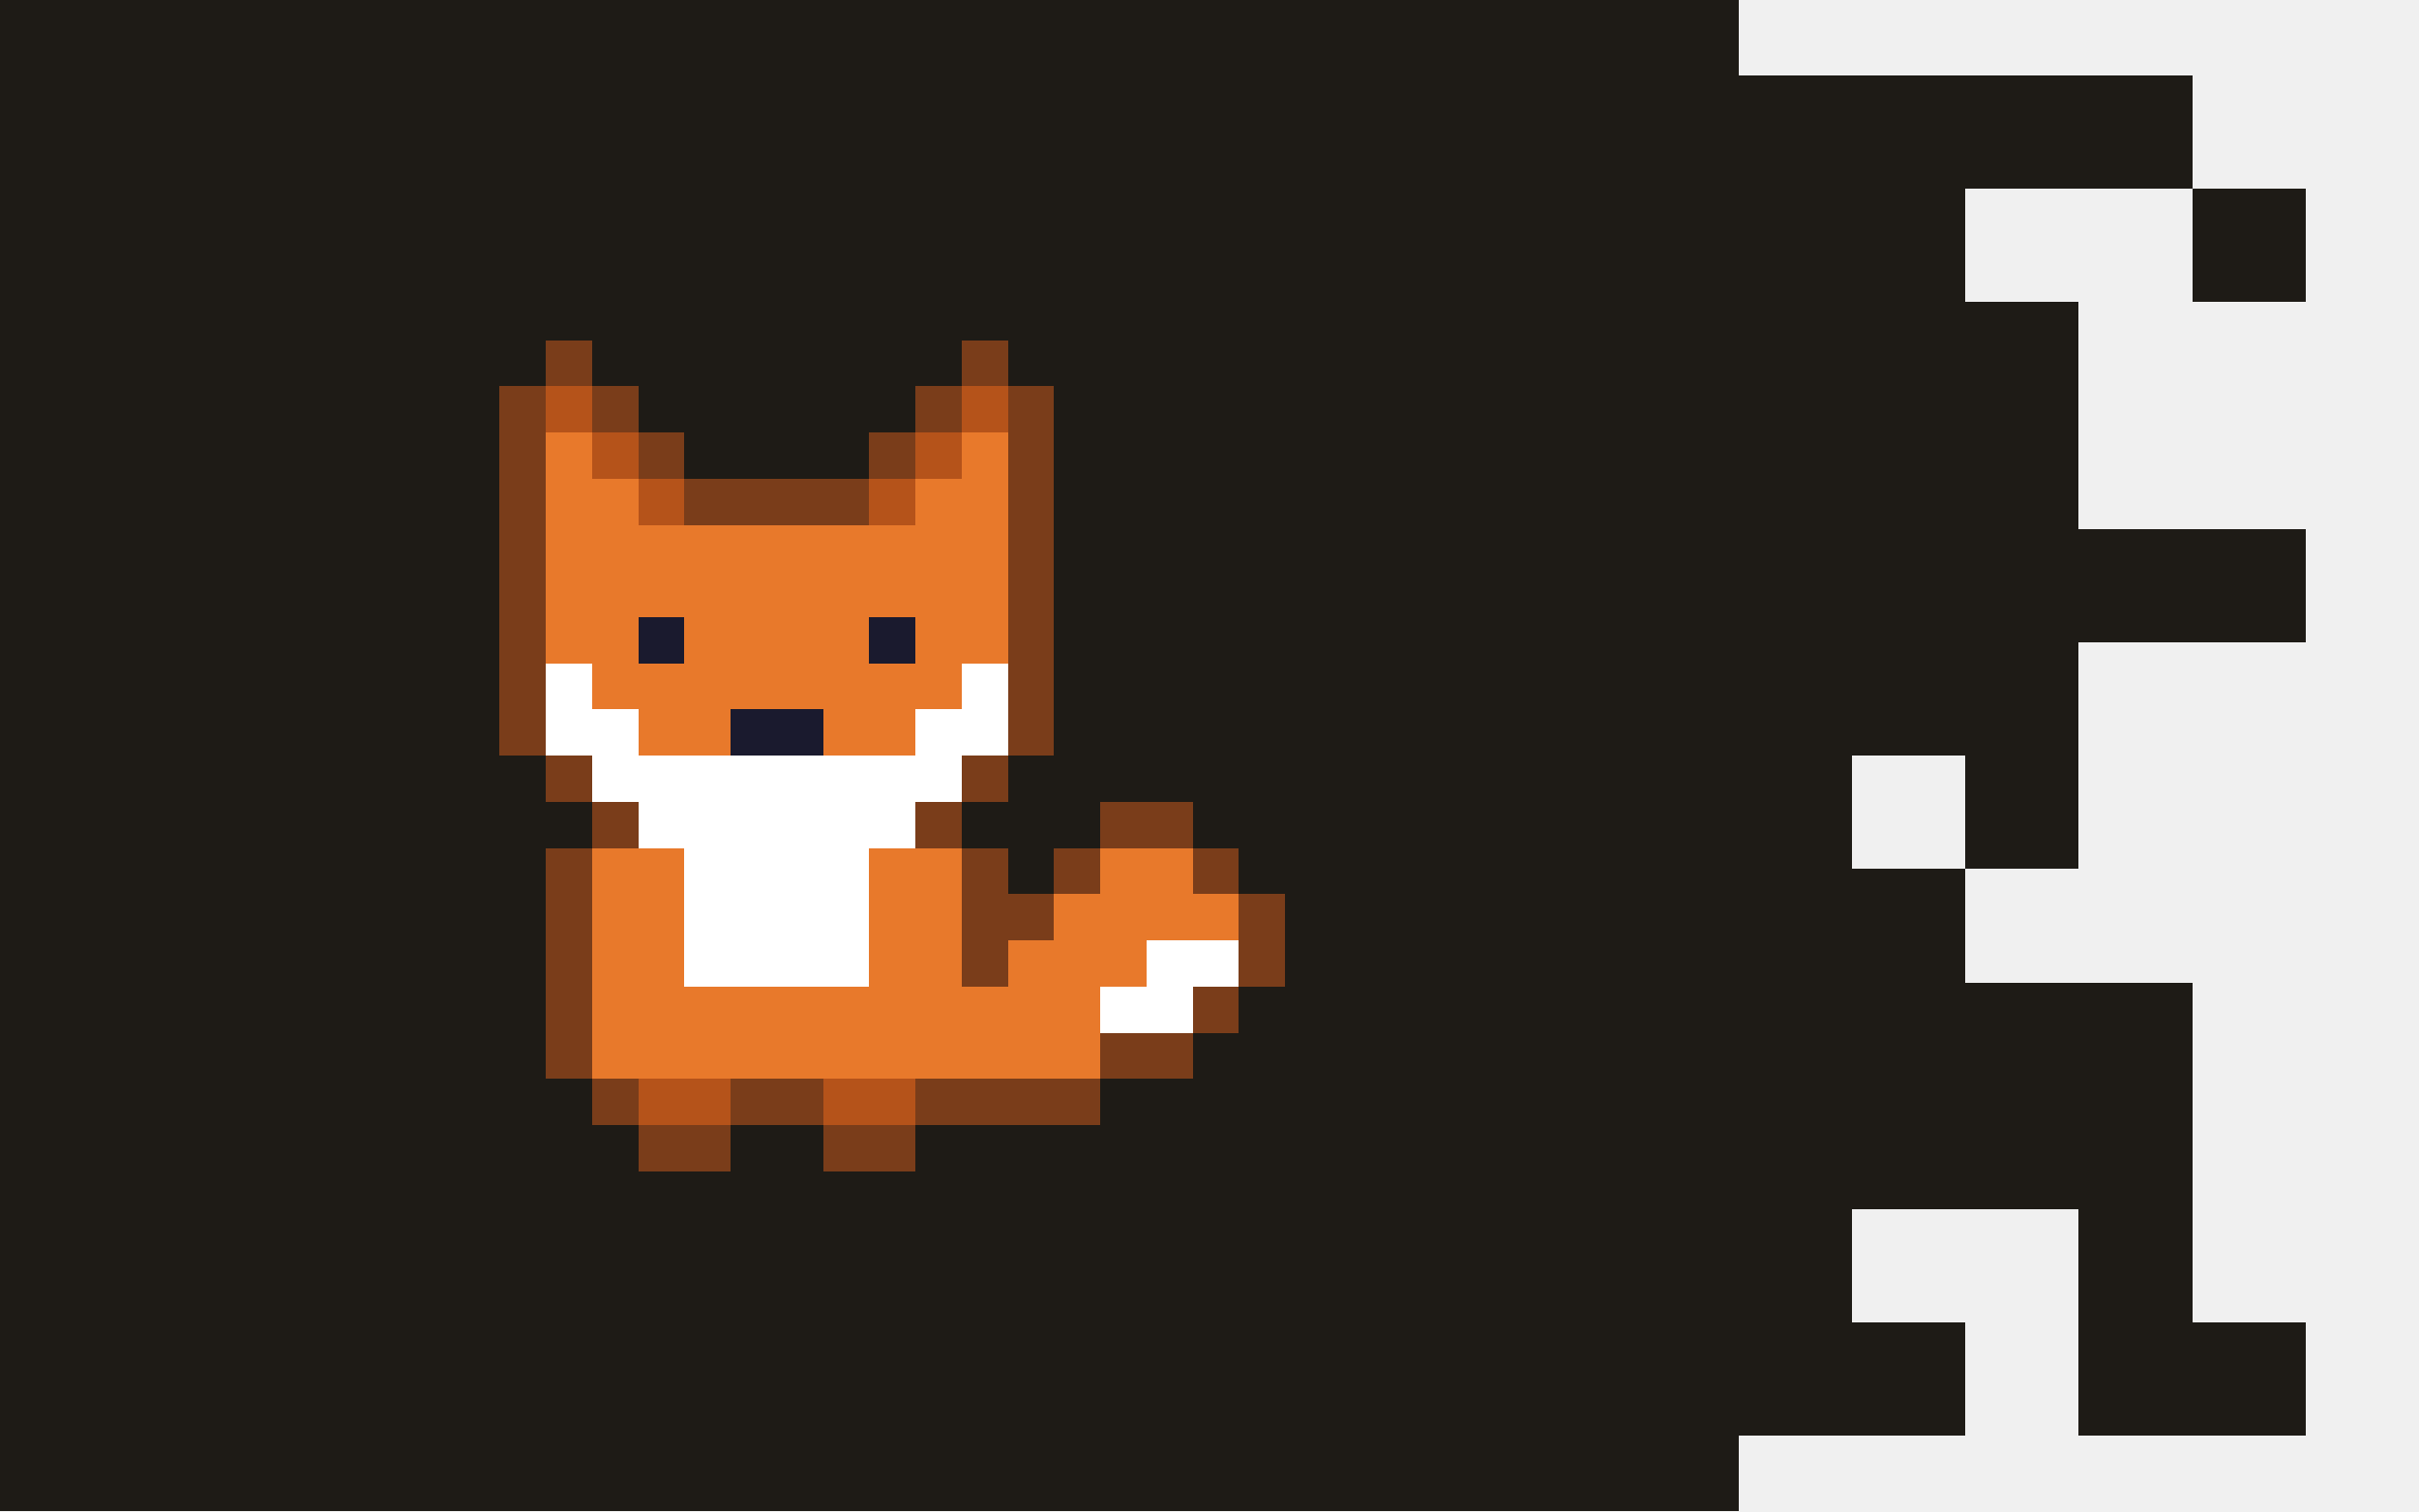
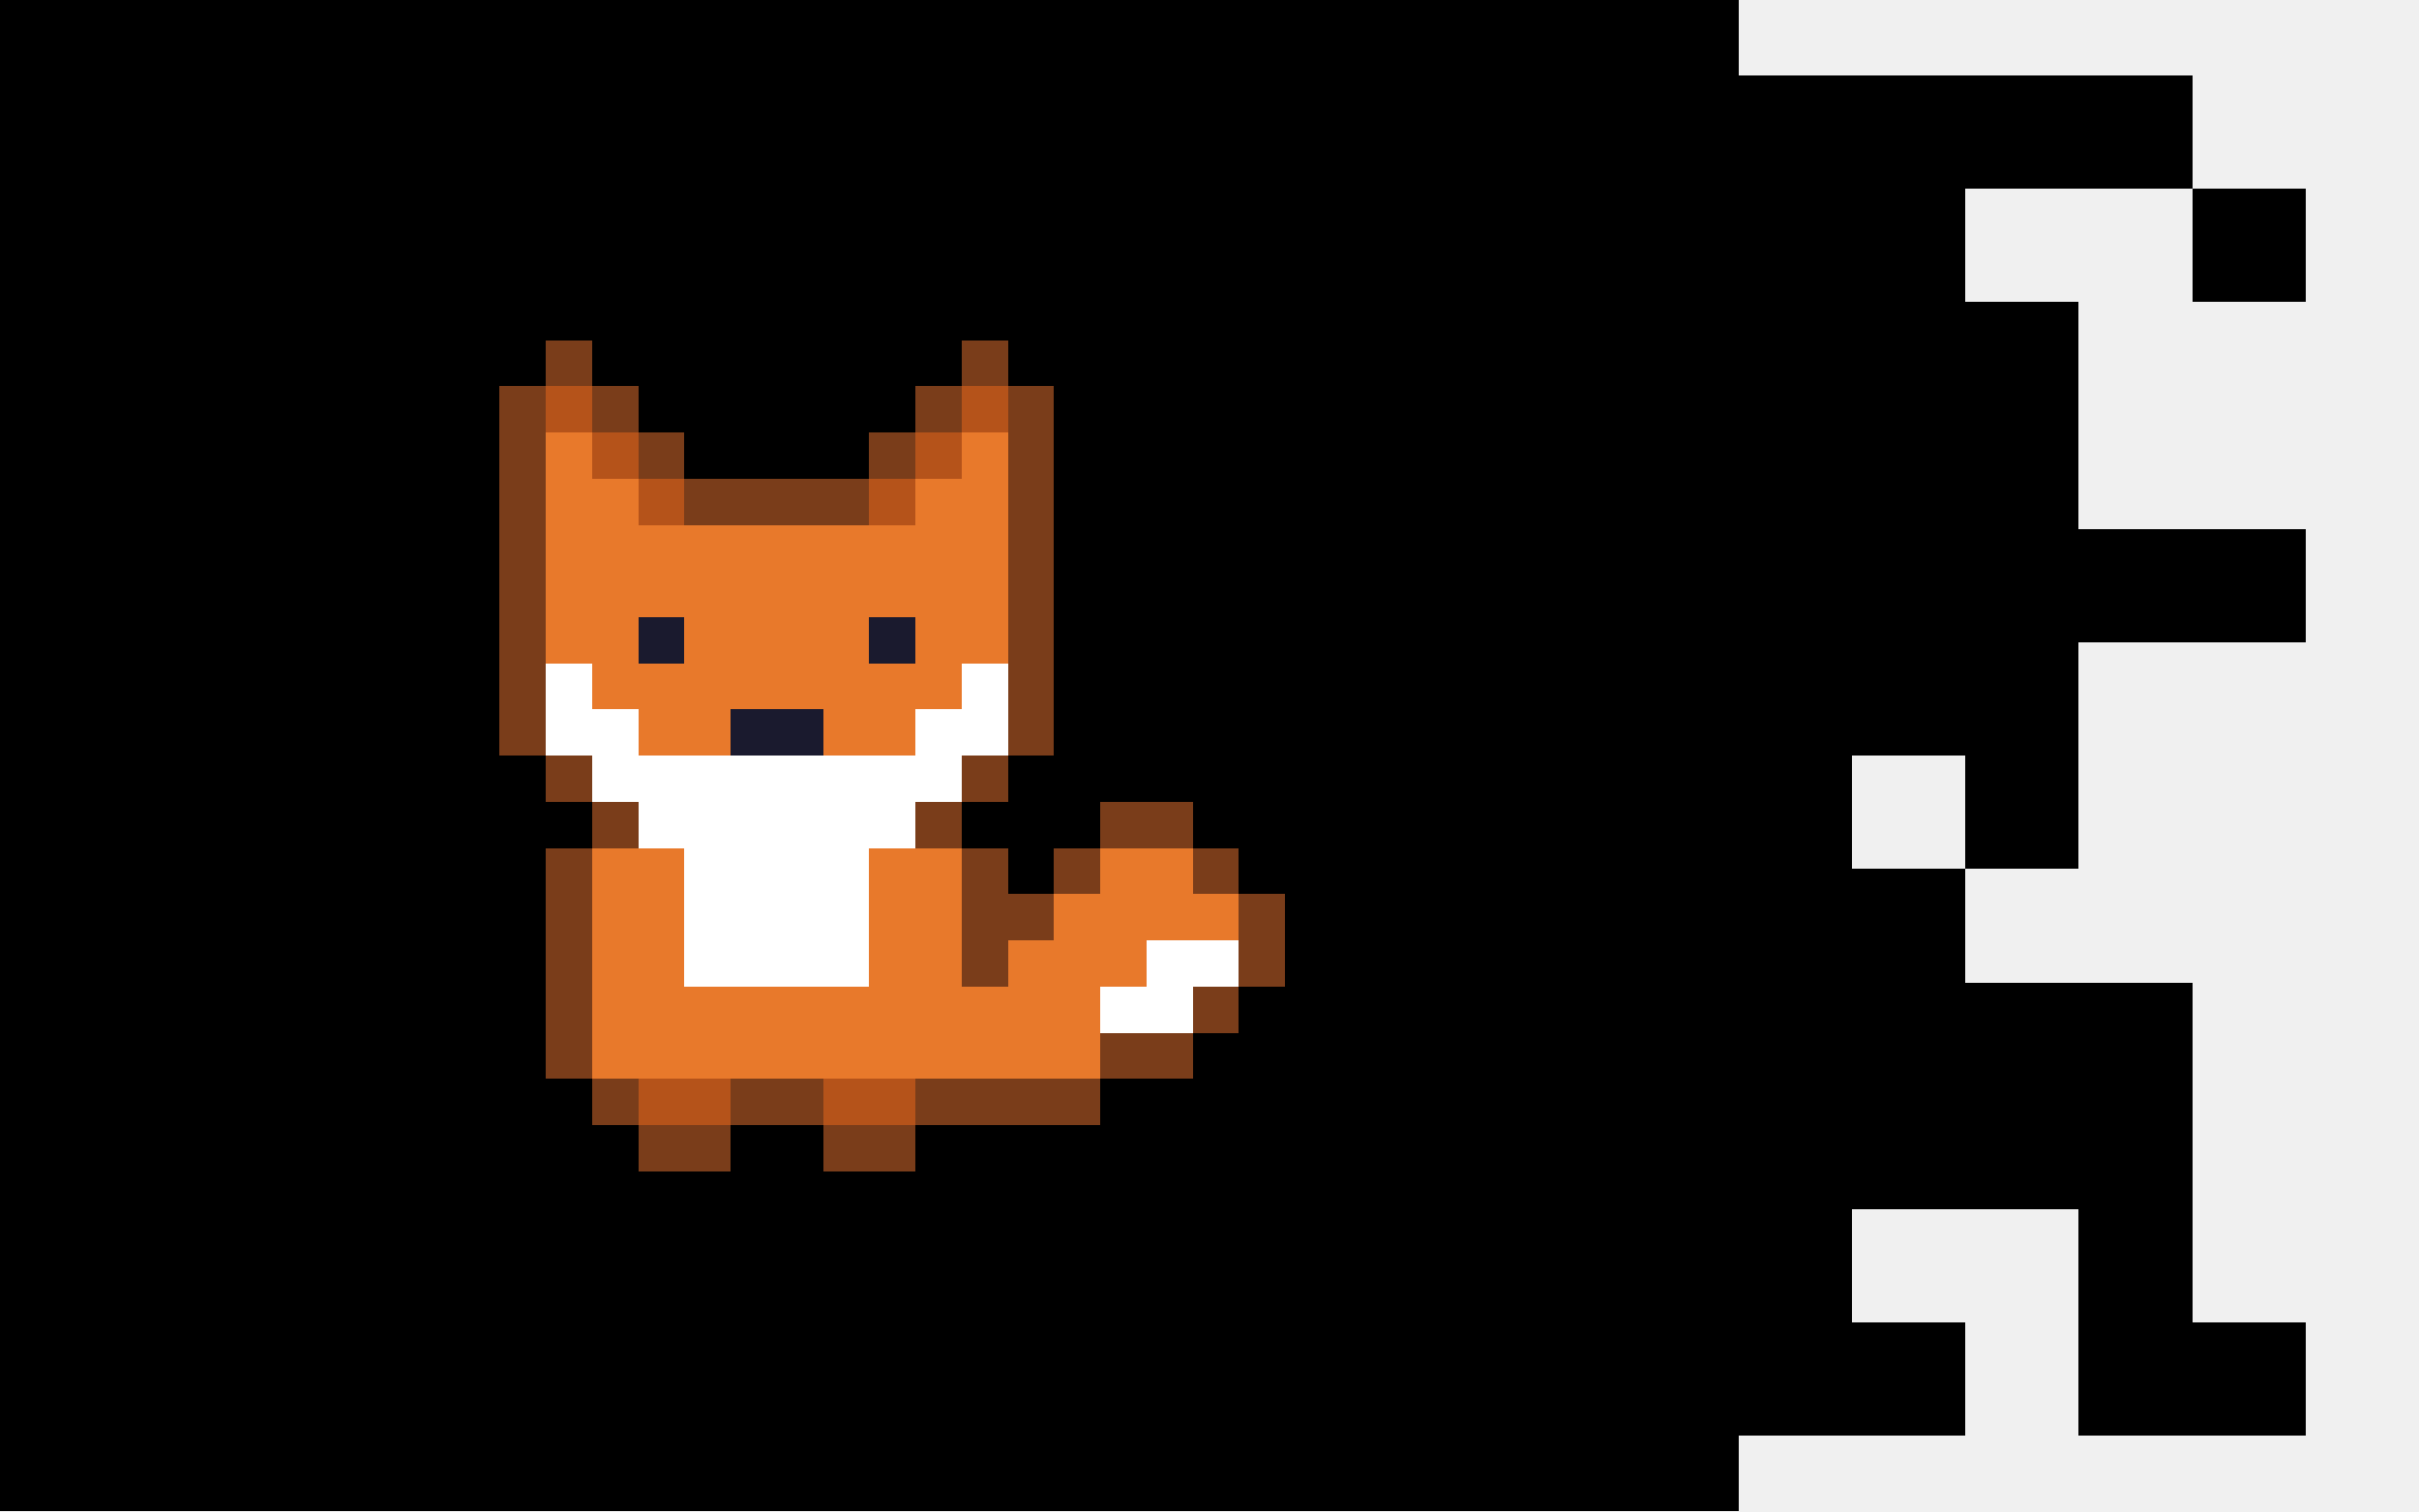
<svg xmlns="http://www.w3.org/2000/svg" width="128" height="80" viewBox="0 0 128 80" shape-rendering="crispEdges">
-   <g fill="#1e1b16">
-     <rect width="92" height="80" />
-     <rect x="92" y="4" width="6" height="6" />
-     <rect x="92" y="10" width="6" height="6" />
-     <rect x="92" y="16" width="6" height="6" />
-     <rect x="92" y="22" width="6" height="6" />
-     <rect x="92" y="28" width="6" height="6" />
-     <rect x="92" y="34" width="6" height="6" />
-     <rect x="92" y="40" width="6" height="6" />
-     <rect x="92" y="46" width="6" height="6" />
-     <rect x="92" y="52" width="6" height="6" />
-     <rect x="92" y="58" width="6" height="6" />
-     <rect x="92" y="64" width="6" height="6" />
-     <rect x="92" y="70" width="6" height="6" />
-     <rect x="98" y="4" width="6" height="6" />
-     <rect x="98" y="10" width="6" height="6" />
-     <rect x="98" y="16" width="6" height="6" />
-     <rect x="98" y="22" width="6" height="6" />
-     <rect x="98" y="28" width="6" height="6" />
-     <rect x="98" y="34" width="6" height="6" />
-     <rect x="98" y="46" width="6" height="6" />
-     <rect x="98" y="52" width="6" height="6" />
-     <rect x="98" y="58" width="6" height="6" />
-     <rect x="98" y="70" width="6" height="6" />
-     <rect x="104" y="4" width="6" height="6" />
-     <rect x="104" y="16" width="6" height="6" />
-     <rect x="104" y="22" width="6" height="6" />
-     <rect x="104" y="28" width="6" height="6" />
-     <rect x="104" y="34" width="6" height="6" />
-     <rect x="104" y="40" width="6" height="6" />
-     <rect x="104" y="52" width="6" height="6" />
-     <rect x="104" y="58" width="6" height="6" />
-     <rect x="110" y="4" width="6" height="6" />
-     <rect x="110" y="28" width="6" height="6" />
-     <rect x="110" y="52" width="6" height="6" />
-     <rect x="110" y="58" width="6" height="6" />
-     <rect x="110" y="64" width="6" height="6" />
-     <rect x="110" y="70" width="6" height="6" />
-     <rect x="116" y="10" width="6" height="6" />
-     <rect x="116" y="28" width="6" height="6" />
-     <rect x="116" y="70" width="6" height="6" />
-   </g>
-   <g transform="translate(24 18) scale(2.4444)">
-     <rect x="2" y="0" width="1" height="1" fill="#7a3d1a" />
-     <rect x="11" y="0" width="1" height="1" fill="#7a3d1a" />
-     <rect x="1" y="1" width="1" height="1" fill="#7a3d1a" />
-     <rect x="2" y="1" width="1" height="1" fill="#b5531a" />
-     <rect x="3" y="1" width="1" height="1" fill="#7a3d1a" />
-     <rect x="10" y="1" width="1" height="1" fill="#7a3d1a" />
-     <rect x="11" y="1" width="1" height="1" fill="#b5531a" />
-     <rect x="12" y="1" width="1" height="1" fill="#7a3d1a" />
-     <rect x="1" y="2" width="1" height="1" fill="#7a3d1a" />
-     <rect x="2" y="2" width="1" height="1" fill="#e8792b" />
-     <rect x="3" y="2" width="1" height="1" fill="#b5531a" />
-     <rect x="4" y="2" width="1" height="1" fill="#7a3d1a" />
-     <rect x="9" y="2" width="1" height="1" fill="#7a3d1a" />
-     <rect x="10" y="2" width="1" height="1" fill="#b5531a" />
-     <rect x="11" y="2" width="1" height="1" fill="#e8792b" />
-     <rect x="12" y="2" width="1" height="1" fill="#7a3d1a" />
-     <rect x="1" y="3" width="1" height="1" fill="#7a3d1a" />
-     <rect x="2" y="3" width="2" height="1" fill="#e8792b" />
-     <rect x="4" y="3" width="1" height="1" fill="#b5531a" />
-     <rect x="5" y="3" width="4" height="1" fill="#7a3d1a" />
-     <rect x="9" y="3" width="1" height="1" fill="#b5531a" />
-     <rect x="10" y="3" width="2" height="1" fill="#e8792b" />
-     <rect x="12" y="3" width="1" height="1" fill="#7a3d1a" />
-     <rect x="1" y="4" width="1" height="1" fill="#7a3d1a" />
-     <rect x="2" y="4" width="10" height="1" fill="#e8792b" />
-     <rect x="12" y="4" width="1" height="1" fill="#7a3d1a" />
-     <rect x="1" y="5" width="1" height="1" fill="#7a3d1a" />
-     <rect x="2" y="5" width="10" height="1" fill="#e8792b" />
-     <rect x="12" y="5" width="1" height="1" fill="#7a3d1a" />
-     <rect x="1" y="6" width="1" height="1" fill="#7a3d1a" />
-     <rect x="2" y="6" width="2" height="1" fill="#e8792b" />
-     <rect x="4" y="6" width="1" height="1" fill="#1a1a2e" />
-     <rect x="5" y="6" width="4" height="1" fill="#e8792b" />
-     <rect x="9" y="6" width="1" height="1" fill="#1a1a2e" />
-     <rect x="10" y="6" width="2" height="1" fill="#e8792b" />
-     <rect x="12" y="6" width="1" height="1" fill="#7a3d1a" />
-     <rect x="1" y="7" width="1" height="1" fill="#7a3d1a" />
-     <rect x="2" y="7" width="1" height="1" fill="#ffffff" />
-     <rect x="3" y="7" width="8" height="1" fill="#e8792b" />
-     <rect x="11" y="7" width="1" height="1" fill="#ffffff" />
-     <rect x="12" y="7" width="1" height="1" fill="#7a3d1a" />
-     <rect x="1" y="8" width="1" height="1" fill="#7a3d1a" />
-     <rect x="2" y="8" width="2" height="1" fill="#ffffff" />
-     <rect x="4" y="8" width="2" height="1" fill="#e8792b" />
-     <rect x="6" y="8" width="2" height="1" fill="#1a1a2e" />
-     <rect x="8" y="8" width="2" height="1" fill="#e8792b" />
-     <rect x="10" y="8" width="2" height="1" fill="#ffffff" />
-     <rect x="12" y="8" width="1" height="1" fill="#7a3d1a" />
-     <rect x="2" y="9" width="1" height="1" fill="#7a3d1a" />
-     <rect x="3" y="9" width="8" height="1" fill="#ffffff" />
-     <rect x="11" y="9" width="1" height="1" fill="#7a3d1a" />
-     <rect x="3" y="10" width="1" height="1" fill="#7a3d1a" />
-     <rect x="4" y="10" width="6" height="1" fill="#ffffff" />
-     <rect x="10" y="10" width="1" height="1" fill="#7a3d1a" />
-     <rect x="14" y="10" width="2" height="1" fill="#7a3d1a" />
-     <rect x="2" y="11" width="1" height="1" fill="#7a3d1a" />
-     <rect x="3" y="11" width="2" height="1" fill="#e8792b" />
-     <rect x="5" y="11" width="4" height="1" fill="#ffffff" />
-     <rect x="9" y="11" width="2" height="1" fill="#e8792b" />
-     <rect x="11" y="11" width="1" height="1" fill="#7a3d1a" />
-     <rect x="13" y="11" width="1" height="1" fill="#7a3d1a" />
-     <rect x="14" y="11" width="2" height="1" fill="#e8792b" />
-     <rect x="16" y="11" width="1" height="1" fill="#7a3d1a" />
-     <rect x="2" y="12" width="1" height="1" fill="#7a3d1a" />
-     <rect x="3" y="12" width="2" height="1" fill="#e8792b" />
-     <rect x="5" y="12" width="4" height="1" fill="#ffffff" />
-     <rect x="9" y="12" width="2" height="1" fill="#e8792b" />
-     <rect x="11" y="12" width="2" height="1" fill="#7a3d1a" />
-     <rect x="13" y="12" width="4" height="1" fill="#e8792b" />
-     <rect x="17" y="12" width="1" height="1" fill="#7a3d1a" />
-     <rect x="2" y="13" width="1" height="1" fill="#7a3d1a" />
-     <rect x="3" y="13" width="2" height="1" fill="#e8792b" />
-     <rect x="5" y="13" width="4" height="1" fill="#ffffff" />
-     <rect x="9" y="13" width="2" height="1" fill="#e8792b" />
-     <rect x="11" y="13" width="1" height="1" fill="#7a3d1a" />
-     <rect x="12" y="13" width="3" height="1" fill="#e8792b" />
-     <rect x="15" y="13" width="2" height="1" fill="#ffffff" />
-     <rect x="17" y="13" width="1" height="1" fill="#7a3d1a" />
-     <rect x="2" y="14" width="1" height="1" fill="#7a3d1a" />
-     <rect x="3" y="14" width="11" height="1" fill="#e8792b" />
-     <rect x="14" y="14" width="2" height="1" fill="#ffffff" />
-     <rect x="16" y="14" width="1" height="1" fill="#7a3d1a" />
-     <rect x="2" y="15" width="1" height="1" fill="#7a3d1a" />
-     <rect x="3" y="15" width="11" height="1" fill="#e8792b" />
-     <rect x="14" y="15" width="2" height="1" fill="#7a3d1a" />
-     <rect x="3" y="16" width="1" height="1" fill="#7a3d1a" />
-     <rect x="4" y="16" width="2" height="1" fill="#b5531a" />
-     <rect x="6" y="16" width="2" height="1" fill="#7a3d1a" />
-     <rect x="8" y="16" width="2" height="1" fill="#b5531a" />
-     <rect x="10" y="16" width="4" height="1" fill="#7a3d1a" />
-     <rect x="4" y="17" width="2" height="1" fill="#7a3d1a" />
-     <rect x="8" y="17" width="2" height="1" fill="#7a3d1a" />
+   <g id="logo">
+     <g fill="currentColor">
+       <rect width="92" height="80" />
+       <rect x="92" y="4" width="6" height="6" />
+       <rect x="92" y="10" width="6" height="6" />
+       <rect x="92" y="16" width="6" height="6" />
+       <rect x="92" y="22" width="6" height="6" />
+       <rect x="92" y="28" width="6" height="6" />
+       <rect x="92" y="34" width="6" height="6" />
+       <rect x="92" y="40" width="6" height="6" />
+       <rect x="92" y="46" width="6" height="6" />
+       <rect x="92" y="52" width="6" height="6" />
+       <rect x="92" y="58" width="6" height="6" />
+       <rect x="92" y="64" width="6" height="6" />
+       <rect x="92" y="70" width="6" height="6" />
+       <rect x="98" y="4" width="6" height="6" />
+       <rect x="98" y="10" width="6" height="6" />
+       <rect x="98" y="16" width="6" height="6" />
+       <rect x="98" y="22" width="6" height="6" />
+       <rect x="98" y="28" width="6" height="6" />
+       <rect x="98" y="34" width="6" height="6" />
+       <rect x="98" y="46" width="6" height="6" />
+       <rect x="98" y="52" width="6" height="6" />
+       <rect x="98" y="58" width="6" height="6" />
+       <rect x="98" y="70" width="6" height="6" />
+       <rect x="104" y="4" width="6" height="6" />
+       <rect x="104" y="16" width="6" height="6" />
+       <rect x="104" y="22" width="6" height="6" />
+       <rect x="104" y="28" width="6" height="6" />
+       <rect x="104" y="34" width="6" height="6" />
+       <rect x="104" y="40" width="6" height="6" />
+       <rect x="104" y="52" width="6" height="6" />
+       <rect x="104" y="58" width="6" height="6" />
+       <rect x="110" y="4" width="6" height="6" />
+       <rect x="110" y="28" width="6" height="6" />
+       <rect x="110" y="52" width="6" height="6" />
+       <rect x="110" y="58" width="6" height="6" />
+       <rect x="110" y="64" width="6" height="6" />
+       <rect x="110" y="70" width="6" height="6" />
+       <rect x="116" y="10" width="6" height="6" />
+       <rect x="116" y="28" width="6" height="6" />
+       <rect x="116" y="70" width="6" height="6" />
+     </g>
+     <g transform="translate(24 18) scale(2.4444)">
+       <rect x="2" y="0" width="1" height="1" fill="#7a3d1a" />
+       <rect x="11" y="0" width="1" height="1" fill="#7a3d1a" />
+       <rect x="1" y="1" width="1" height="1" fill="#7a3d1a" />
+       <rect x="2" y="1" width="1" height="1" fill="#b5531a" />
+       <rect x="3" y="1" width="1" height="1" fill="#7a3d1a" />
+       <rect x="10" y="1" width="1" height="1" fill="#7a3d1a" />
+       <rect x="11" y="1" width="1" height="1" fill="#b5531a" />
+       <rect x="12" y="1" width="1" height="1" fill="#7a3d1a" />
+       <rect x="1" y="2" width="1" height="1" fill="#7a3d1a" />
+       <rect x="2" y="2" width="1" height="1" fill="#e8792b" />
+       <rect x="3" y="2" width="1" height="1" fill="#b5531a" />
+       <rect x="4" y="2" width="1" height="1" fill="#7a3d1a" />
+       <rect x="9" y="2" width="1" height="1" fill="#7a3d1a" />
+       <rect x="10" y="2" width="1" height="1" fill="#b5531a" />
+       <rect x="11" y="2" width="1" height="1" fill="#e8792b" />
+       <rect x="12" y="2" width="1" height="1" fill="#7a3d1a" />
+       <rect x="1" y="3" width="1" height="1" fill="#7a3d1a" />
+       <rect x="2" y="3" width="2" height="1" fill="#e8792b" />
+       <rect x="4" y="3" width="1" height="1" fill="#b5531a" />
+       <rect x="5" y="3" width="4" height="1" fill="#7a3d1a" />
+       <rect x="9" y="3" width="1" height="1" fill="#b5531a" />
+       <rect x="10" y="3" width="2" height="1" fill="#e8792b" />
+       <rect x="12" y="3" width="1" height="1" fill="#7a3d1a" />
+       <rect x="1" y="4" width="1" height="1" fill="#7a3d1a" />
+       <rect x="2" y="4" width="10" height="1" fill="#e8792b" />
+       <rect x="12" y="4" width="1" height="1" fill="#7a3d1a" />
+       <rect x="1" y="5" width="1" height="1" fill="#7a3d1a" />
+       <rect x="2" y="5" width="10" height="1" fill="#e8792b" />
+       <rect x="12" y="5" width="1" height="1" fill="#7a3d1a" />
+       <rect x="1" y="6" width="1" height="1" fill="#7a3d1a" />
+       <rect x="2" y="6" width="2" height="1" fill="#e8792b" />
+       <rect x="4" y="6" width="1" height="1" fill="#1a1a2e" />
+       <rect x="5" y="6" width="4" height="1" fill="#e8792b" />
+       <rect x="9" y="6" width="1" height="1" fill="#1a1a2e" />
+       <rect x="10" y="6" width="2" height="1" fill="#e8792b" />
+       <rect x="12" y="6" width="1" height="1" fill="#7a3d1a" />
+       <rect x="1" y="7" width="1" height="1" fill="#7a3d1a" />
+       <rect x="2" y="7" width="1" height="1" fill="#ffffff" />
+       <rect x="3" y="7" width="8" height="1" fill="#e8792b" />
+       <rect x="11" y="7" width="1" height="1" fill="#ffffff" />
+       <rect x="12" y="7" width="1" height="1" fill="#7a3d1a" />
+       <rect x="1" y="8" width="1" height="1" fill="#7a3d1a" />
+       <rect x="2" y="8" width="2" height="1" fill="#ffffff" />
+       <rect x="4" y="8" width="2" height="1" fill="#e8792b" />
+       <rect x="6" y="8" width="2" height="1" fill="#1a1a2e" />
+       <rect x="8" y="8" width="2" height="1" fill="#e8792b" />
+       <rect x="10" y="8" width="2" height="1" fill="#ffffff" />
+       <rect x="12" y="8" width="1" height="1" fill="#7a3d1a" />
+       <rect x="2" y="9" width="1" height="1" fill="#7a3d1a" />
+       <rect x="3" y="9" width="8" height="1" fill="#ffffff" />
+       <rect x="11" y="9" width="1" height="1" fill="#7a3d1a" />
+       <rect x="3" y="10" width="1" height="1" fill="#7a3d1a" />
+       <rect x="4" y="10" width="6" height="1" fill="#ffffff" />
+       <rect x="10" y="10" width="1" height="1" fill="#7a3d1a" />
+       <rect x="14" y="10" width="2" height="1" fill="#7a3d1a" />
+       <rect x="2" y="11" width="1" height="1" fill="#7a3d1a" />
+       <rect x="3" y="11" width="2" height="1" fill="#e8792b" />
+       <rect x="5" y="11" width="4" height="1" fill="#ffffff" />
+       <rect x="9" y="11" width="2" height="1" fill="#e8792b" />
+       <rect x="11" y="11" width="1" height="1" fill="#7a3d1a" />
+       <rect x="13" y="11" width="1" height="1" fill="#7a3d1a" />
+       <rect x="14" y="11" width="2" height="1" fill="#e8792b" />
+       <rect x="16" y="11" width="1" height="1" fill="#7a3d1a" />
+       <rect x="2" y="12" width="1" height="1" fill="#7a3d1a" />
+       <rect x="3" y="12" width="2" height="1" fill="#e8792b" />
+       <rect x="5" y="12" width="4" height="1" fill="#ffffff" />
+       <rect x="9" y="12" width="2" height="1" fill="#e8792b" />
+       <rect x="11" y="12" width="2" height="1" fill="#7a3d1a" />
+       <rect x="13" y="12" width="4" height="1" fill="#e8792b" />
+       <rect x="17" y="12" width="1" height="1" fill="#7a3d1a" />
+       <rect x="2" y="13" width="1" height="1" fill="#7a3d1a" />
+       <rect x="3" y="13" width="2" height="1" fill="#e8792b" />
+       <rect x="5" y="13" width="4" height="1" fill="#ffffff" />
+       <rect x="9" y="13" width="2" height="1" fill="#e8792b" />
+       <rect x="11" y="13" width="1" height="1" fill="#7a3d1a" />
+       <rect x="12" y="13" width="3" height="1" fill="#e8792b" />
+       <rect x="15" y="13" width="2" height="1" fill="#ffffff" />
+       <rect x="17" y="13" width="1" height="1" fill="#7a3d1a" />
+       <rect x="2" y="14" width="1" height="1" fill="#7a3d1a" />
+       <rect x="3" y="14" width="11" height="1" fill="#e8792b" />
+       <rect x="14" y="14" width="2" height="1" fill="#ffffff" />
+       <rect x="16" y="14" width="1" height="1" fill="#7a3d1a" />
+       <rect x="2" y="15" width="1" height="1" fill="#7a3d1a" />
+       <rect x="3" y="15" width="11" height="1" fill="#e8792b" />
+       <rect x="14" y="15" width="2" height="1" fill="#7a3d1a" />
+       <rect x="3" y="16" width="1" height="1" fill="#7a3d1a" />
+       <rect x="4" y="16" width="2" height="1" fill="#b5531a" />
+       <rect x="6" y="16" width="2" height="1" fill="#7a3d1a" />
+       <rect x="8" y="16" width="2" height="1" fill="#b5531a" />
+       <rect x="10" y="16" width="4" height="1" fill="#7a3d1a" />
+       <rect x="4" y="17" width="2" height="1" fill="#7a3d1a" />
+       <rect x="8" y="17" width="2" height="1" fill="#7a3d1a" />
+     </g>
  </g>
</svg>
